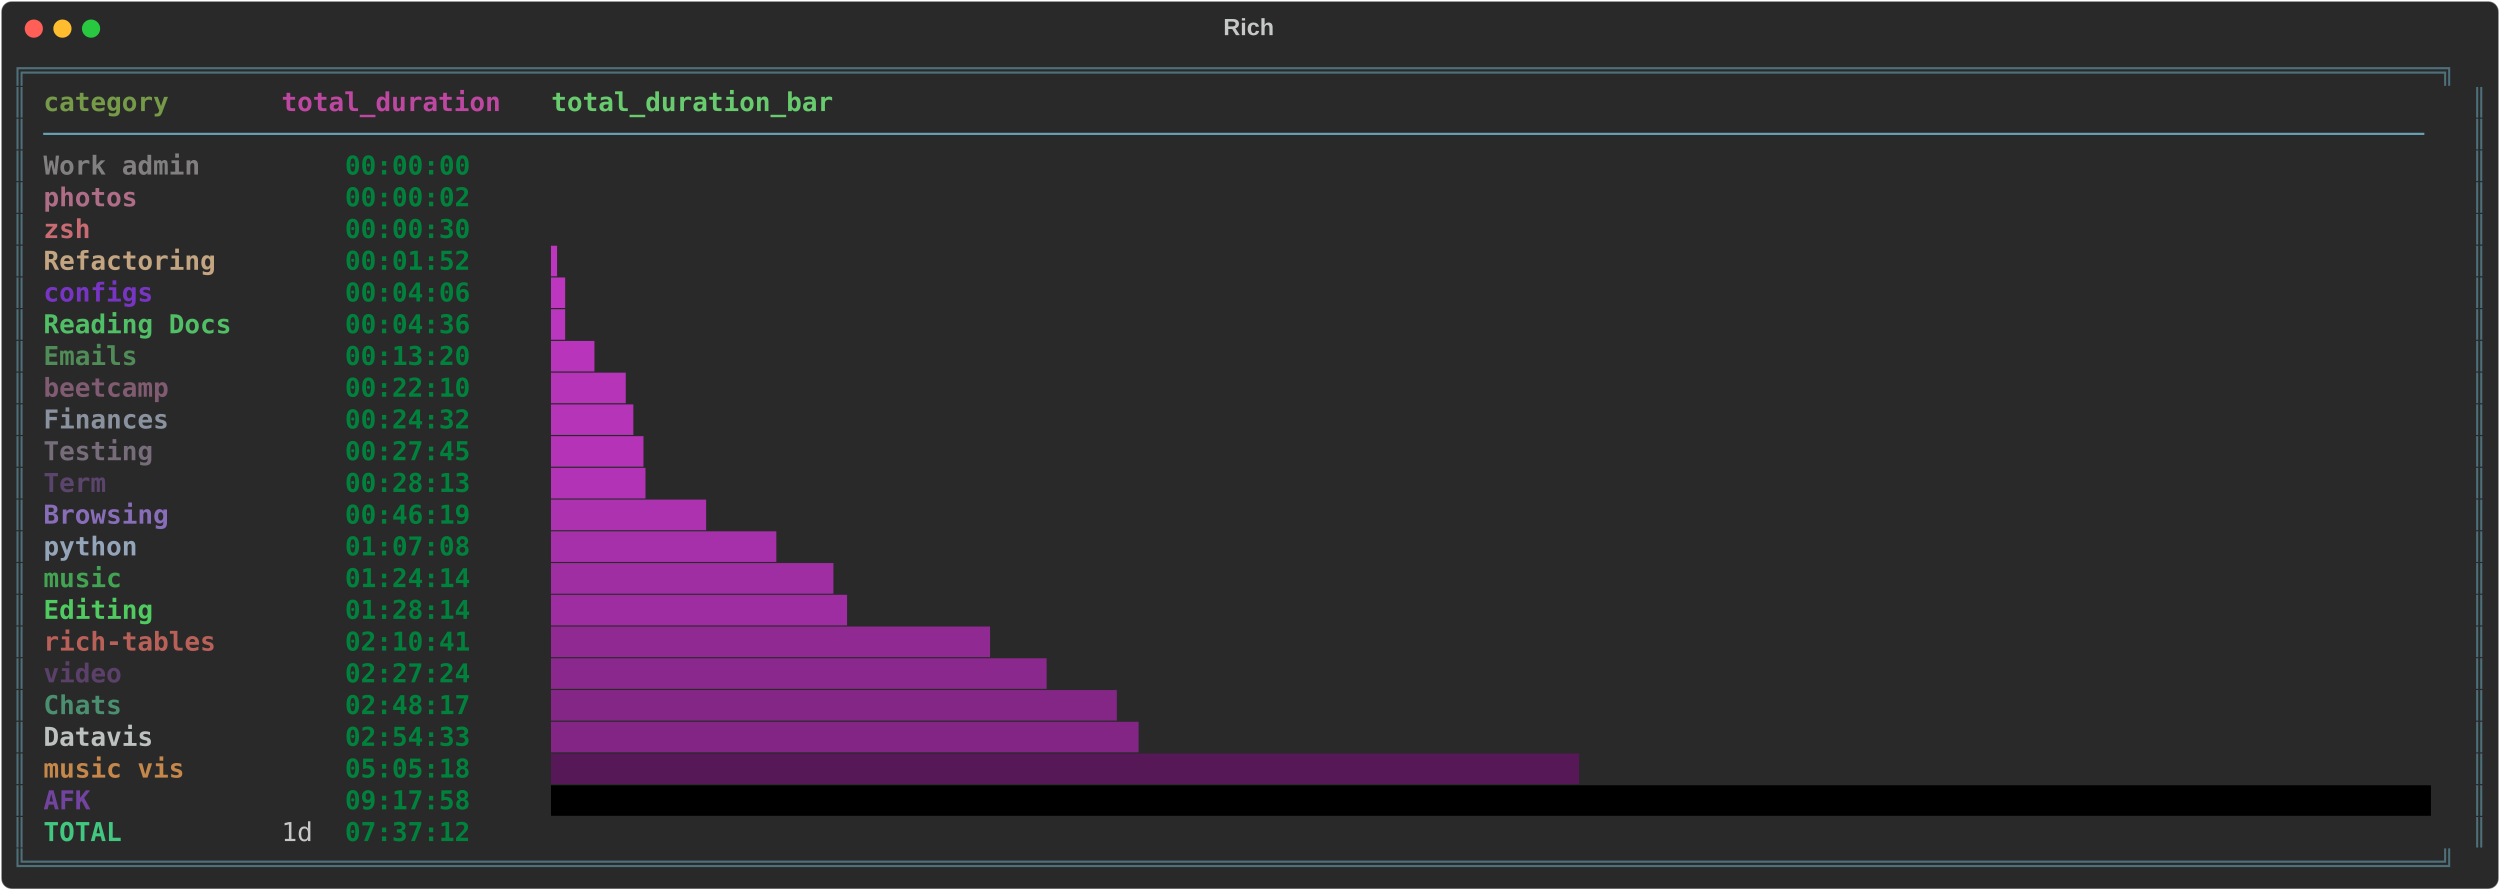
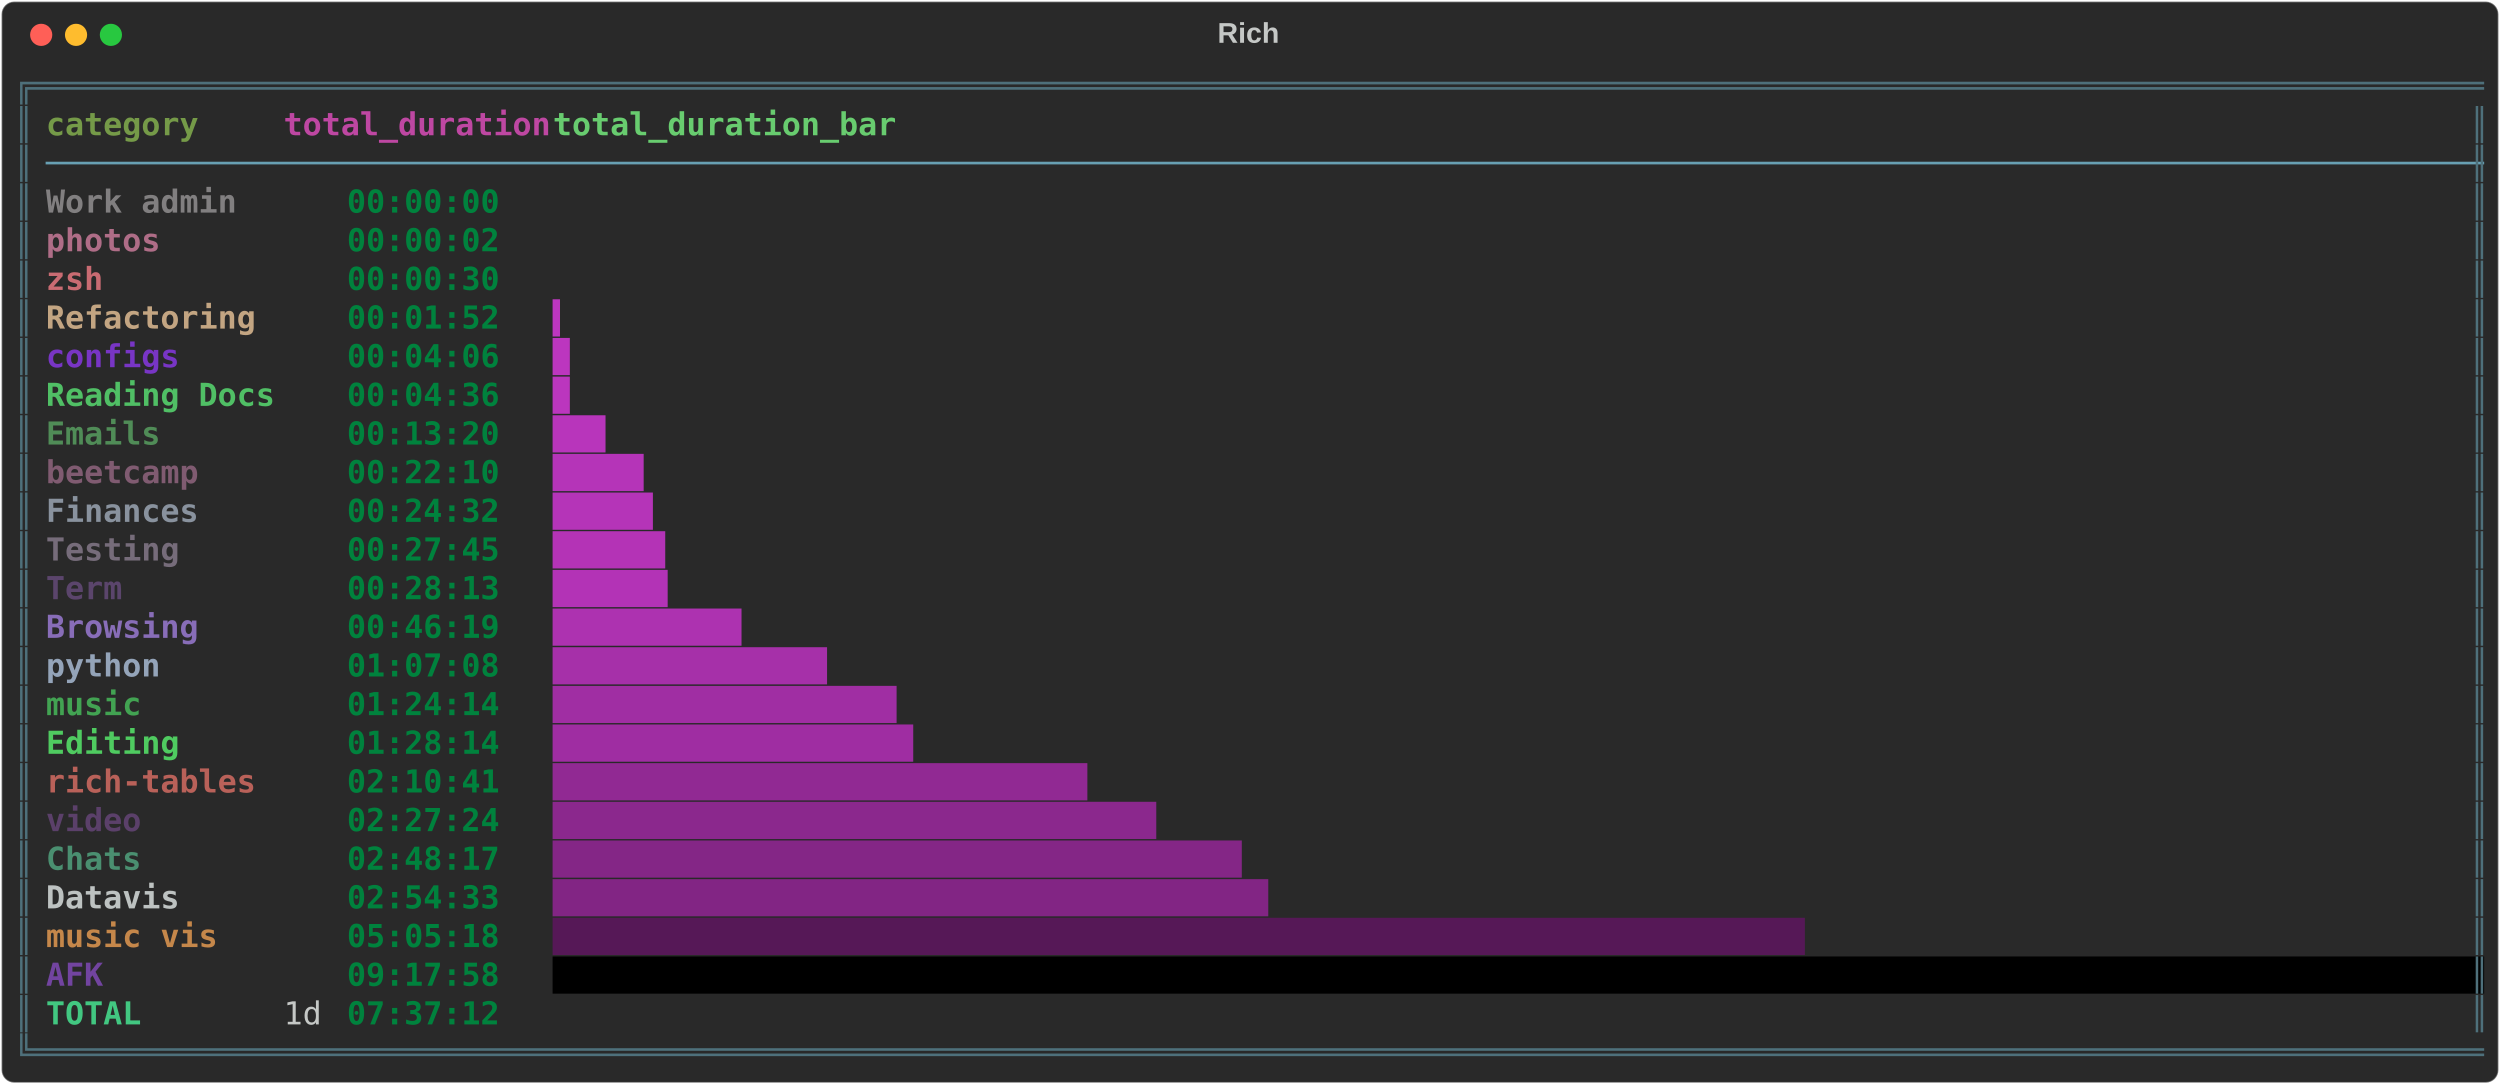
- <svg xmlns="http://www.w3.org/2000/svg" class="rich-terminal" viewBox="0 0 1922 684.4">
+ <svg xmlns="http://www.w3.org/2000/svg" class="rich-terminal" viewBox="0 0 1578 684.4">
  <style>

    @font-face {
-         font-family: "Fira Code";
-         src: local("FiraCode-Regular"),
-                 url("https://cdnjs.cloudflare.com/ajax/libs/firacode/6.2.0/woff2/FiraCode-Regular.woff2") format("woff2"),
-                 url("https://cdnjs.cloudflare.com/ajax/libs/firacode/6.2.0/woff/FiraCode-Regular.woff") format("woff");
+         font-family: "Iosevka Nerd Font";
+         src: local("Iosevka Nerd Font"),
+              local("Iosevka NF");
        font-style: normal;
        font-weight: 400;
    }
    @font-face {
-         font-family: "Fira Code";
-         src: local("FiraCode-Bold"),
-                 url("https://cdnjs.cloudflare.com/ajax/libs/firacode/6.2.0/woff2/FiraCode-Bold.woff2") format("woff2"),
-                 url("https://cdnjs.cloudflare.com/ajax/libs/firacode/6.2.0/woff/FiraCode-Bold.woff") format("woff");
-         font-style: bold;
+         font-family: "Iosevka Nerd Font";
+         src: local("Iosevka Nerd Font Bold"),
+              local("Iosevka NF Bold");
+         font-style: normal;
        font-weight: 700;
    }

    .terminal-192811000-matrix {
-         font-family: Fira Code, monospace;
+         font-family: "Iosevka Nerd Font", monospace;
        font-size: 20px;
        line-height: 24.4px;
        font-variant-east-asian: full-width;
    }

    .terminal-192811000-title {
        font-size: 18px;
        font-weight: bold;
        font-family: arial;
    }

    .terminal-192811000-r1 { fill: #4e707b }
.terminal-192811000-r2 { fill: #c5c8c6 }
.terminal-192811000-r3 { fill: #759a48;font-weight: bold }
.terminal-192811000-r4 { fill: #68a0b3 }
.terminal-192811000-r5 { fill: #be47a2;font-weight: bold }
.terminal-192811000-r6 { fill: #68cc6f;font-weight: bold }
.terminal-192811000-r7 { fill: #817f80;font-weight: bold }
.terminal-192811000-r8 { fill: #00823d;font-weight: bold }
.terminal-192811000-r9 { fill: #bd36c0 }
.terminal-192811000-r10 { fill: #af6d87;font-weight: bold }
.terminal-192811000-r11 { fill: #c96b72;font-weight: bold }
.terminal-192811000-r12 { fill: #c3a582;font-weight: bold }
.terminal-192811000-r13 { fill: #bc36bf }
.terminal-192811000-r14 { fill: #7835c5;font-weight: bold }
.terminal-192811000-r15 { fill: #50bf65;font-weight: bold }
.terminal-192811000-r16 { fill: #bb36be }
.terminal-192811000-r17 { fill: #508c57;font-weight: bold }
.terminal-192811000-r18 { fill: #b835bb }
.terminal-192811000-r19 { fill: #805b71;font-weight: bold }
.terminal-192811000-r20 { fill: #b534b8 }
.terminal-192811000-r21 { fill: #89929e;font-weight: bold }
.terminal-192811000-r22 { fill: #766c7a;font-weight: bold }
.terminal-192811000-r23 { fill: #b433b6 }
.terminal-192811000-r24 { fill: #5b456c;font-weight: bold }
.terminal-192811000-r25 { fill: #b333b6 }
.terminal-192811000-r26 { fill: #886db8;font-weight: bold }
.terminal-192811000-r27 { fill: #ad32b0 }
.terminal-192811000-r28 { fill: #94a4b9;font-weight: bold }
.terminal-192811000-r29 { fill: #a630a9 }
.terminal-192811000-r30 { fill: #42a352;font-weight: bold }
.terminal-192811000-r31 { fill: #a02ea3 }
.terminal-192811000-r32 { fill: #4fcb60;font-weight: bold }
.terminal-192811000-r33 { fill: #9f2da2 }
.terminal-192811000-r34 { fill: #b96159;font-weight: bold }
.terminal-192811000-r35 { fill: #912993 }
.terminal-192811000-r36 { fill: #5b406a;font-weight: bold }
.terminal-192811000-r37 { fill: #8b288d }
.terminal-192811000-r38 { fill: #4a8f70;font-weight: bold }
.terminal-192811000-r39 { fill: #842686 }
.terminal-192811000-r40 { fill: #bdc2c1;font-weight: bold }
.terminal-192811000-r41 { fill: #822584 }
.terminal-192811000-r42 { fill: #c5874a;font-weight: bold }
.terminal-192811000-r43 { fill: #561857 }
.terminal-192811000-r44 { fill: #7244a0;font-weight: bold }
.terminal-192811000-r45 { fill: #000000 }
.terminal-192811000-r46 { fill: #42c781;font-weight: bold }
    </style>
  <defs>
    <clipPath id="terminal-192811000-clip-terminal">
-       <rect x="0" y="0" width="1902.2" height="633.4" />
+       <rect x="0" y="0" width="1559.0" height="633.4" />
    </clipPath>
    <clipPath id="terminal-192811000-line-0">
-       <rect x="0" y="1.5" width="1903.2" height="24.65" />
+       <rect x="0" y="1.5" width="1560" height="24.65" />
    </clipPath>
    <clipPath id="terminal-192811000-line-1">
-       <rect x="0" y="25.9" width="1903.2" height="24.65" />
+       <rect x="0" y="25.9" width="1560" height="24.65" />
    </clipPath>
    <clipPath id="terminal-192811000-line-2">
-       <rect x="0" y="50.3" width="1903.2" height="24.65" />
+       <rect x="0" y="50.3" width="1560" height="24.65" />
    </clipPath>
    <clipPath id="terminal-192811000-line-3">
-       <rect x="0" y="74.7" width="1903.2" height="24.65" />
+       <rect x="0" y="74.7" width="1560" height="24.65" />
    </clipPath>
    <clipPath id="terminal-192811000-line-4">
-       <rect x="0" y="99.1" width="1903.2" height="24.65" />
+       <rect x="0" y="99.1" width="1560" height="24.65" />
    </clipPath>
    <clipPath id="terminal-192811000-line-5">
-       <rect x="0" y="123.5" width="1903.2" height="24.65" />
+       <rect x="0" y="123.5" width="1560" height="24.65" />
    </clipPath>
    <clipPath id="terminal-192811000-line-6">
-       <rect x="0" y="147.9" width="1903.2" height="24.65" />
+       <rect x="0" y="147.9" width="1560" height="24.65" />
    </clipPath>
    <clipPath id="terminal-192811000-line-7">
-       <rect x="0" y="172.3" width="1903.2" height="24.65" />
+       <rect x="0" y="172.3" width="1560" height="24.65" />
    </clipPath>
    <clipPath id="terminal-192811000-line-8">
-       <rect x="0" y="196.7" width="1903.2" height="24.65" />
+       <rect x="0" y="196.7" width="1560" height="24.65" />
    </clipPath>
    <clipPath id="terminal-192811000-line-9">
-       <rect x="0" y="221.1" width="1903.2" height="24.65" />
+       <rect x="0" y="221.1" width="1560" height="24.65" />
    </clipPath>
    <clipPath id="terminal-192811000-line-10">
-       <rect x="0" y="245.5" width="1903.2" height="24.65" />
+       <rect x="0" y="245.5" width="1560" height="24.65" />
    </clipPath>
    <clipPath id="terminal-192811000-line-11">
-       <rect x="0" y="269.9" width="1903.2" height="24.65" />
+       <rect x="0" y="269.9" width="1560" height="24.65" />
    </clipPath>
    <clipPath id="terminal-192811000-line-12">
-       <rect x="0" y="294.3" width="1903.2" height="24.65" />
+       <rect x="0" y="294.3" width="1560" height="24.65" />
    </clipPath>
    <clipPath id="terminal-192811000-line-13">
-       <rect x="0" y="318.7" width="1903.2" height="24.65" />
+       <rect x="0" y="318.7" width="1560" height="24.65" />
    </clipPath>
    <clipPath id="terminal-192811000-line-14">
-       <rect x="0" y="343.1" width="1903.2" height="24.65" />
+       <rect x="0" y="343.1" width="1560" height="24.65" />
    </clipPath>
    <clipPath id="terminal-192811000-line-15">
-       <rect x="0" y="367.5" width="1903.2" height="24.65" />
+       <rect x="0" y="367.5" width="1560" height="24.65" />
    </clipPath>
    <clipPath id="terminal-192811000-line-16">
-       <rect x="0" y="391.9" width="1903.2" height="24.65" />
+       <rect x="0" y="391.9" width="1560" height="24.65" />
    </clipPath>
    <clipPath id="terminal-192811000-line-17">
-       <rect x="0" y="416.3" width="1903.2" height="24.65" />
+       <rect x="0" y="416.3" width="1560" height="24.65" />
    </clipPath>
    <clipPath id="terminal-192811000-line-18">
-       <rect x="0" y="440.7" width="1903.2" height="24.65" />
+       <rect x="0" y="440.7" width="1560" height="24.65" />
    </clipPath>
    <clipPath id="terminal-192811000-line-19">
-       <rect x="0" y="465.1" width="1903.2" height="24.65" />
+       <rect x="0" y="465.1" width="1560" height="24.65" />
    </clipPath>
    <clipPath id="terminal-192811000-line-20">
-       <rect x="0" y="489.5" width="1903.2" height="24.65" />
+       <rect x="0" y="489.5" width="1560" height="24.65" />
    </clipPath>
    <clipPath id="terminal-192811000-line-21">
-       <rect x="0" y="513.9" width="1903.2" height="24.65" />
+       <rect x="0" y="513.9" width="1560" height="24.65" />
    </clipPath>
    <clipPath id="terminal-192811000-line-22">
-       <rect x="0" y="538.3" width="1903.2" height="24.65" />
+       <rect x="0" y="538.3" width="1560" height="24.65" />
    </clipPath>
    <clipPath id="terminal-192811000-line-23">
-       <rect x="0" y="562.7" width="1903.2" height="24.65" />
+       <rect x="0" y="562.7" width="1560" height="24.65" />
    </clipPath>
    <clipPath id="terminal-192811000-line-24">
-       <rect x="0" y="587.1" width="1903.2" height="24.65" />
+       <rect x="0" y="587.1" width="1560" height="24.65" />
    </clipPath>
  </defs>
-   <rect fill="#292929" stroke="rgba(255,255,255,0.35)" stroke-width="1" x="1" y="1" width="1920" height="682.4" rx="8" />
-   <text class="terminal-192811000-title" fill="#c5c8c6" text-anchor="middle" x="960" y="27">Rich</text>
+   <rect fill="#292929" stroke="rgba(255,255,255,0.35)" stroke-width="1" x="1" y="1" width="1576" height="682.4" rx="8" />
+   <text class="terminal-192811000-title" fill="#c5c8c6" text-anchor="middle" x="788" y="27">Rich</text>
  <g transform="translate(26,22)">
    <circle cx="0" cy="0" r="7" fill="#ff5f57" />
    <circle cx="22" cy="0" r="7" fill="#febc2e" />
    <circle cx="44" cy="0" r="7" fill="#28c840" />
  </g>
  <g transform="translate(9, 41)" clip-path="url(#terminal-192811000-clip-terminal)">
    <g class="terminal-192811000-matrix">
-       <text class="terminal-192811000-r1" x="0" y="20" textLength="1903.2" clip-path="url(#terminal-192811000-line-0)">╔══════════════════════════════════════════════════════════════════════════════════════════════════════════════════════════════════════════════════════════╗</text>
-       <text class="terminal-192811000-r2" x="1903.2" y="20" textLength="12.2" clip-path="url(#terminal-192811000-line-0)">
- </text>
-       <text class="terminal-192811000-r1" x="0" y="44.4" textLength="12.2" clip-path="url(#terminal-192811000-line-1)">║</text>
-       <text class="terminal-192811000-r3" x="24.4" y="44.4" textLength="146.4" clip-path="url(#terminal-192811000-line-1)">category    </text>
-       <text class="terminal-192811000-r5" x="207.4" y="44.4" textLength="170.8" clip-path="url(#terminal-192811000-line-1)">total_duration</text>
-       <text class="terminal-192811000-r6" x="414.8" y="44.4" textLength="1464" clip-path="url(#terminal-192811000-line-1)">total_duration_bar                                                                                                      </text>
-       <text class="terminal-192811000-r1" x="1891" y="44.4" textLength="12.2" clip-path="url(#terminal-192811000-line-1)">║</text>
-       <text class="terminal-192811000-r2" x="1903.2" y="44.4" textLength="12.2" clip-path="url(#terminal-192811000-line-1)">
- </text>
-       <text class="terminal-192811000-r1" x="0" y="68.8" textLength="12.2" clip-path="url(#terminal-192811000-line-2)">║</text>
-       <text class="terminal-192811000-r4" x="24.4" y="68.8" textLength="1854.4" clip-path="url(#terminal-192811000-line-2)">────────────────────────────────────────────────────────────────────────────────────────────────────────────────────────────────────────────────────────</text>
-       <text class="terminal-192811000-r1" x="1891" y="68.8" textLength="12.2" clip-path="url(#terminal-192811000-line-2)">║</text>
-       <text class="terminal-192811000-r2" x="1903.2" y="68.8" textLength="12.2" clip-path="url(#terminal-192811000-line-2)">
- </text>
-       <text class="terminal-192811000-r1" x="0" y="93.2" textLength="12.2" clip-path="url(#terminal-192811000-line-3)">║</text>
-       <text class="terminal-192811000-r7" x="24.4" y="93.2" textLength="122" clip-path="url(#terminal-192811000-line-3)">Work admin</text>
-       <text class="terminal-192811000-r8" x="256.2" y="93.2" textLength="97.6" clip-path="url(#terminal-192811000-line-3)">00:00:00</text>
-       <text class="terminal-192811000-r1" x="1891" y="93.2" textLength="12.2" clip-path="url(#terminal-192811000-line-3)">║</text>
-       <text class="terminal-192811000-r2" x="1903.2" y="93.2" textLength="12.2" clip-path="url(#terminal-192811000-line-3)">
- </text>
-       <text class="terminal-192811000-r1" x="0" y="117.6" textLength="12.2" clip-path="url(#terminal-192811000-line-4)">║</text>
-       <text class="terminal-192811000-r10" x="24.4" y="117.6" textLength="73.2" clip-path="url(#terminal-192811000-line-4)">photos</text>
-       <text class="terminal-192811000-r8" x="256.2" y="117.6" textLength="97.6" clip-path="url(#terminal-192811000-line-4)">00:00:02</text>
-       <text class="terminal-192811000-r1" x="1891" y="117.6" textLength="12.2" clip-path="url(#terminal-192811000-line-4)">║</text>
-       <text class="terminal-192811000-r2" x="1903.2" y="117.6" textLength="12.2" clip-path="url(#terminal-192811000-line-4)">
- </text>
-       <text class="terminal-192811000-r1" x="0" y="142" textLength="12.2" clip-path="url(#terminal-192811000-line-5)">║</text>
-       <text class="terminal-192811000-r11" x="24.4" y="142" textLength="36.6" clip-path="url(#terminal-192811000-line-5)">zsh</text>
-       <text class="terminal-192811000-r8" x="256.2" y="142" textLength="97.6" clip-path="url(#terminal-192811000-line-5)">00:00:30</text>
-       <text class="terminal-192811000-r1" x="1891" y="142" textLength="12.2" clip-path="url(#terminal-192811000-line-5)">║</text>
-       <text class="terminal-192811000-r2" x="1903.2" y="142" textLength="12.2" clip-path="url(#terminal-192811000-line-5)">
- </text>
-       <text class="terminal-192811000-r1" x="0" y="166.4" textLength="12.2" clip-path="url(#terminal-192811000-line-6)">║</text>
-       <text class="terminal-192811000-r12" x="24.4" y="166.4" textLength="134.2" clip-path="url(#terminal-192811000-line-6)">Refactoring</text>
-       <text class="terminal-192811000-r8" x="256.2" y="166.4" textLength="97.6" clip-path="url(#terminal-192811000-line-6)">00:01:52</text>
-       <text class="terminal-192811000-r13" x="414.8" y="166.4" textLength="1464" clip-path="url(#terminal-192811000-line-6)">▍                                                                                                                       </text>
-       <text class="terminal-192811000-r1" x="1891" y="166.4" textLength="12.2" clip-path="url(#terminal-192811000-line-6)">║</text>
-       <text class="terminal-192811000-r2" x="1903.2" y="166.4" textLength="12.2" clip-path="url(#terminal-192811000-line-6)">
- </text>
-       <text class="terminal-192811000-r1" x="0" y="190.8" textLength="12.2" clip-path="url(#terminal-192811000-line-7)">║</text>
-       <text class="terminal-192811000-r14" x="24.4" y="190.8" textLength="85.4" clip-path="url(#terminal-192811000-line-7)">configs</text>
-       <text class="terminal-192811000-r8" x="256.2" y="190.8" textLength="97.6" clip-path="url(#terminal-192811000-line-7)">00:04:06</text>
-       <text class="terminal-192811000-r13" x="414.8" y="190.8" textLength="1464" clip-path="url(#terminal-192811000-line-7)">▉                                                                                                                       </text>
-       <text class="terminal-192811000-r1" x="1891" y="190.8" textLength="12.2" clip-path="url(#terminal-192811000-line-7)">║</text>
-       <text class="terminal-192811000-r2" x="1903.2" y="190.8" textLength="12.2" clip-path="url(#terminal-192811000-line-7)">
- </text>
-       <text class="terminal-192811000-r1" x="0" y="215.2" textLength="12.2" clip-path="url(#terminal-192811000-line-8)">║</text>
-       <text class="terminal-192811000-r15" x="24.4" y="215.2" textLength="146.4" clip-path="url(#terminal-192811000-line-8)">Reading Docs</text>
-       <text class="terminal-192811000-r8" x="256.2" y="215.2" textLength="97.6" clip-path="url(#terminal-192811000-line-8)">00:04:36</text>
-       <text class="terminal-192811000-r16" x="414.8" y="215.2" textLength="1464" clip-path="url(#terminal-192811000-line-8)">▉                                                                                                                       </text>
-       <text class="terminal-192811000-r1" x="1891" y="215.2" textLength="12.2" clip-path="url(#terminal-192811000-line-8)">║</text>
-       <text class="terminal-192811000-r2" x="1903.2" y="215.2" textLength="12.2" clip-path="url(#terminal-192811000-line-8)">
- </text>
-       <text class="terminal-192811000-r1" x="0" y="239.6" textLength="12.2" clip-path="url(#terminal-192811000-line-9)">║</text>
-       <text class="terminal-192811000-r17" x="24.4" y="239.6" textLength="73.2" clip-path="url(#terminal-192811000-line-9)">Emails</text>
-       <text class="terminal-192811000-r8" x="256.2" y="239.6" textLength="97.6" clip-path="url(#terminal-192811000-line-9)">00:13:20</text>
-       <text class="terminal-192811000-r18" x="414.8" y="239.6" textLength="1464" clip-path="url(#terminal-192811000-line-9)">██▊                                                                                                                     </text>
-       <text class="terminal-192811000-r1" x="1891" y="239.6" textLength="12.2" clip-path="url(#terminal-192811000-line-9)">║</text>
-       <text class="terminal-192811000-r2" x="1903.2" y="239.6" textLength="12.2" clip-path="url(#terminal-192811000-line-9)">
- </text>
-       <text class="terminal-192811000-r1" x="0" y="264" textLength="12.2" clip-path="url(#terminal-192811000-line-10)">║</text>
-       <text class="terminal-192811000-r19" x="24.4" y="264" textLength="97.6" clip-path="url(#terminal-192811000-line-10)">beetcamp</text>
-       <text class="terminal-192811000-r8" x="256.2" y="264" textLength="97.6" clip-path="url(#terminal-192811000-line-10)">00:22:10</text>
-       <text class="terminal-192811000-r20" x="414.8" y="264" textLength="1464" clip-path="url(#terminal-192811000-line-10)">████▊                                                                                                                   </text>
-       <text class="terminal-192811000-r1" x="1891" y="264" textLength="12.2" clip-path="url(#terminal-192811000-line-10)">║</text>
-       <text class="terminal-192811000-r2" x="1903.2" y="264" textLength="12.2" clip-path="url(#terminal-192811000-line-10)">
- </text>
-       <text class="terminal-192811000-r1" x="0" y="288.4" textLength="12.2" clip-path="url(#terminal-192811000-line-11)">║</text>
-       <text class="terminal-192811000-r21" x="24.4" y="288.4" textLength="97.6" clip-path="url(#terminal-192811000-line-11)">Finances</text>
-       <text class="terminal-192811000-r8" x="256.2" y="288.4" textLength="97.6" clip-path="url(#terminal-192811000-line-11)">00:24:32</text>
-       <text class="terminal-192811000-r20" x="414.8" y="288.4" textLength="1464" clip-path="url(#terminal-192811000-line-11)">█████▎                                                                                                                  </text>
-       <text class="terminal-192811000-r1" x="1891" y="288.4" textLength="12.2" clip-path="url(#terminal-192811000-line-11)">║</text>
-       <text class="terminal-192811000-r2" x="1903.2" y="288.4" textLength="12.2" clip-path="url(#terminal-192811000-line-11)">
- </text>
-       <text class="terminal-192811000-r1" x="0" y="312.8" textLength="12.2" clip-path="url(#terminal-192811000-line-12)">║</text>
-       <text class="terminal-192811000-r22" x="24.4" y="312.8" textLength="85.4" clip-path="url(#terminal-192811000-line-12)">Testing</text>
-       <text class="terminal-192811000-r8" x="256.2" y="312.8" textLength="97.6" clip-path="url(#terminal-192811000-line-12)">00:27:45</text>
-       <text class="terminal-192811000-r23" x="414.8" y="312.8" textLength="1464" clip-path="url(#terminal-192811000-line-12)">█████▉                                                                                                                  </text>
-       <text class="terminal-192811000-r1" x="1891" y="312.8" textLength="12.2" clip-path="url(#terminal-192811000-line-12)">║</text>
-       <text class="terminal-192811000-r2" x="1903.2" y="312.8" textLength="12.2" clip-path="url(#terminal-192811000-line-12)">
- </text>
-       <text class="terminal-192811000-r1" x="0" y="337.2" textLength="12.2" clip-path="url(#terminal-192811000-line-13)">║</text>
-       <text class="terminal-192811000-r24" x="24.4" y="337.2" textLength="48.8" clip-path="url(#terminal-192811000-line-13)">Term</text>
-       <text class="terminal-192811000-r8" x="256.2" y="337.2" textLength="97.6" clip-path="url(#terminal-192811000-line-13)">00:28:13</text>
-       <text class="terminal-192811000-r25" x="414.8" y="337.2" textLength="1464" clip-path="url(#terminal-192811000-line-13)">██████                                                                                                                  </text>
-       <text class="terminal-192811000-r1" x="1891" y="337.2" textLength="12.2" clip-path="url(#terminal-192811000-line-13)">║</text>
-       <text class="terminal-192811000-r2" x="1903.2" y="337.2" textLength="12.2" clip-path="url(#terminal-192811000-line-13)">
- </text>
-       <text class="terminal-192811000-r1" x="0" y="361.6" textLength="12.2" clip-path="url(#terminal-192811000-line-14)">║</text>
-       <text class="terminal-192811000-r26" x="24.4" y="361.6" textLength="97.6" clip-path="url(#terminal-192811000-line-14)">Browsing</text>
-       <text class="terminal-192811000-r8" x="256.2" y="361.6" textLength="97.6" clip-path="url(#terminal-192811000-line-14)">00:46:19</text>
-       <text class="terminal-192811000-r27" x="414.8" y="361.6" textLength="1464" clip-path="url(#terminal-192811000-line-14)">█████████▉                                                                                                              </text>
-       <text class="terminal-192811000-r1" x="1891" y="361.6" textLength="12.2" clip-path="url(#terminal-192811000-line-14)">║</text>
-       <text class="terminal-192811000-r2" x="1903.2" y="361.6" textLength="12.2" clip-path="url(#terminal-192811000-line-14)">
- </text>
-       <text class="terminal-192811000-r1" x="0" y="386" textLength="12.2" clip-path="url(#terminal-192811000-line-15)">║</text>
-       <text class="terminal-192811000-r28" x="24.4" y="386" textLength="73.2" clip-path="url(#terminal-192811000-line-15)">python</text>
-       <text class="terminal-192811000-r8" x="256.2" y="386" textLength="97.6" clip-path="url(#terminal-192811000-line-15)">01:07:08</text>
-       <text class="terminal-192811000-r29" x="414.8" y="386" textLength="1464" clip-path="url(#terminal-192811000-line-15)">██████████████▍                                                                                                         </text>
-       <text class="terminal-192811000-r1" x="1891" y="386" textLength="12.2" clip-path="url(#terminal-192811000-line-15)">║</text>
-       <text class="terminal-192811000-r2" x="1903.2" y="386" textLength="12.2" clip-path="url(#terminal-192811000-line-15)">
- </text>
-       <text class="terminal-192811000-r1" x="0" y="410.4" textLength="12.2" clip-path="url(#terminal-192811000-line-16)">║</text>
-       <text class="terminal-192811000-r30" x="24.4" y="410.4" textLength="61" clip-path="url(#terminal-192811000-line-16)">music</text>
-       <text class="terminal-192811000-r8" x="256.2" y="410.4" textLength="97.6" clip-path="url(#terminal-192811000-line-16)">01:24:14</text>
-       <text class="terminal-192811000-r31" x="414.8" y="410.4" textLength="1464" clip-path="url(#terminal-192811000-line-16)">██████████████████                                                                                                      </text>
-       <text class="terminal-192811000-r1" x="1891" y="410.4" textLength="12.2" clip-path="url(#terminal-192811000-line-16)">║</text>
-       <text class="terminal-192811000-r2" x="1903.2" y="410.4" textLength="12.2" clip-path="url(#terminal-192811000-line-16)">
- </text>
-       <text class="terminal-192811000-r1" x="0" y="434.8" textLength="12.2" clip-path="url(#terminal-192811000-line-17)">║</text>
-       <text class="terminal-192811000-r32" x="24.4" y="434.8" textLength="85.4" clip-path="url(#terminal-192811000-line-17)">Editing</text>
-       <text class="terminal-192811000-r8" x="256.2" y="434.8" textLength="97.6" clip-path="url(#terminal-192811000-line-17)">01:28:14</text>
-       <text class="terminal-192811000-r33" x="414.8" y="434.8" textLength="1464" clip-path="url(#terminal-192811000-line-17)">██████████████████▉                                                                                                     </text>
-       <text class="terminal-192811000-r1" x="1891" y="434.8" textLength="12.2" clip-path="url(#terminal-192811000-line-17)">║</text>
-       <text class="terminal-192811000-r2" x="1903.2" y="434.8" textLength="12.2" clip-path="url(#terminal-192811000-line-17)">
- </text>
-       <text class="terminal-192811000-r1" x="0" y="459.2" textLength="12.2" clip-path="url(#terminal-192811000-line-18)">║</text>
-       <text class="terminal-192811000-r34" x="24.4" y="459.2" textLength="134.2" clip-path="url(#terminal-192811000-line-18)">rich-tables</text>
-       <text class="terminal-192811000-r8" x="256.2" y="459.2" textLength="97.6" clip-path="url(#terminal-192811000-line-18)">02:10:41</text>
-       <text class="terminal-192811000-r35" x="414.8" y="459.2" textLength="1464" clip-path="url(#terminal-192811000-line-18)">████████████████████████████                                                                                            </text>
-       <text class="terminal-192811000-r1" x="1891" y="459.2" textLength="12.2" clip-path="url(#terminal-192811000-line-18)">║</text>
-       <text class="terminal-192811000-r2" x="1903.2" y="459.2" textLength="12.2" clip-path="url(#terminal-192811000-line-18)">
- </text>
-       <text class="terminal-192811000-r1" x="0" y="483.6" textLength="12.2" clip-path="url(#terminal-192811000-line-19)">║</text>
-       <text class="terminal-192811000-r36" x="24.4" y="483.6" textLength="61" clip-path="url(#terminal-192811000-line-19)">video</text>
-       <text class="terminal-192811000-r8" x="256.2" y="483.6" textLength="97.6" clip-path="url(#terminal-192811000-line-19)">02:27:24</text>
-       <text class="terminal-192811000-r37" x="414.8" y="483.6" textLength="1464" clip-path="url(#terminal-192811000-line-19)">███████████████████████████████▋                                                                                        </text>
-       <text class="terminal-192811000-r1" x="1891" y="483.6" textLength="12.2" clip-path="url(#terminal-192811000-line-19)">║</text>
-       <text class="terminal-192811000-r2" x="1903.2" y="483.6" textLength="12.2" clip-path="url(#terminal-192811000-line-19)">
- </text>
-       <text class="terminal-192811000-r1" x="0" y="508" textLength="12.2" clip-path="url(#terminal-192811000-line-20)">║</text>
-       <text class="terminal-192811000-r38" x="24.4" y="508" textLength="61" clip-path="url(#terminal-192811000-line-20)">Chats</text>
-       <text class="terminal-192811000-r8" x="256.2" y="508" textLength="97.6" clip-path="url(#terminal-192811000-line-20)">02:48:17</text>
-       <text class="terminal-192811000-r39" x="414.8" y="508" textLength="1464" clip-path="url(#terminal-192811000-line-20)">████████████████████████████████████▏                                                                                   </text>
-       <text class="terminal-192811000-r1" x="1891" y="508" textLength="12.2" clip-path="url(#terminal-192811000-line-20)">║</text>
-       <text class="terminal-192811000-r2" x="1903.2" y="508" textLength="12.2" clip-path="url(#terminal-192811000-line-20)">
- </text>
-       <text class="terminal-192811000-r1" x="0" y="532.4" textLength="12.2" clip-path="url(#terminal-192811000-line-21)">║</text>
-       <text class="terminal-192811000-r40" x="24.4" y="532.4" textLength="85.4" clip-path="url(#terminal-192811000-line-21)">Datavis</text>
-       <text class="terminal-192811000-r8" x="256.2" y="532.4" textLength="97.6" clip-path="url(#terminal-192811000-line-21)">02:54:33</text>
-       <text class="terminal-192811000-r41" x="414.8" y="532.4" textLength="1464" clip-path="url(#terminal-192811000-line-21)">█████████████████████████████████████▌                                                                                  </text>
-       <text class="terminal-192811000-r1" x="1891" y="532.4" textLength="12.2" clip-path="url(#terminal-192811000-line-21)">║</text>
-       <text class="terminal-192811000-r2" x="1903.2" y="532.4" textLength="12.2" clip-path="url(#terminal-192811000-line-21)">
- </text>
-       <text class="terminal-192811000-r1" x="0" y="556.8" textLength="12.2" clip-path="url(#terminal-192811000-line-22)">║</text>
-       <text class="terminal-192811000-r42" x="24.4" y="556.8" textLength="109.8" clip-path="url(#terminal-192811000-line-22)">music vis</text>
-       <text class="terminal-192811000-r8" x="256.2" y="556.8" textLength="97.6" clip-path="url(#terminal-192811000-line-22)">05:05:18</text>
-       <text class="terminal-192811000-r43" x="414.8" y="556.8" textLength="1464" clip-path="url(#terminal-192811000-line-22)">█████████████████████████████████████████████████████████████████▋                                                      </text>
-       <text class="terminal-192811000-r1" x="1891" y="556.8" textLength="12.2" clip-path="url(#terminal-192811000-line-22)">║</text>
-       <text class="terminal-192811000-r2" x="1903.2" y="556.8" textLength="12.2" clip-path="url(#terminal-192811000-line-22)">
- </text>
-       <text class="terminal-192811000-r1" x="0" y="581.2" textLength="12.2" clip-path="url(#terminal-192811000-line-23)">║</text>
-       <text class="terminal-192811000-r44" x="24.4" y="581.2" textLength="36.6" clip-path="url(#terminal-192811000-line-23)">AFK</text>
-       <text class="terminal-192811000-r8" x="256.2" y="581.2" textLength="97.6" clip-path="url(#terminal-192811000-line-23)">09:17:58</text>
-       <text class="terminal-192811000-r45" x="414.8" y="581.2" textLength="1464" clip-path="url(#terminal-192811000-line-23)">████████████████████████████████████████████████████████████████████████████████████████████████████████████████████████</text>
-       <text class="terminal-192811000-r1" x="1891" y="581.2" textLength="12.2" clip-path="url(#terminal-192811000-line-23)">║</text>
-       <text class="terminal-192811000-r2" x="1903.2" y="581.2" textLength="12.2" clip-path="url(#terminal-192811000-line-23)">
- </text>
-       <text class="terminal-192811000-r1" x="0" y="605.6" textLength="12.2" clip-path="url(#terminal-192811000-line-24)">║</text>
-       <text class="terminal-192811000-r46" x="24.4" y="605.6" textLength="61" clip-path="url(#terminal-192811000-line-24)">TOTAL</text>
-       <text class="terminal-192811000-r2" x="207.4" y="605.6" textLength="48.8" clip-path="url(#terminal-192811000-line-24)"> 1d </text>
-       <text class="terminal-192811000-r8" x="256.2" y="605.6" textLength="97.6" clip-path="url(#terminal-192811000-line-24)">07:37:12</text>
-       <text class="terminal-192811000-r1" x="1891" y="605.6" textLength="12.2" clip-path="url(#terminal-192811000-line-24)">║</text>
-       <text class="terminal-192811000-r2" x="1903.2" y="605.6" textLength="12.2" clip-path="url(#terminal-192811000-line-24)">
- </text>
-       <text class="terminal-192811000-r1" x="0" y="630" textLength="1903.2" clip-path="url(#terminal-192811000-line-25)">╚══════════════════════════════════════════════════════════════════════════════════════════════════════════════════════════════════════════════════════════╝</text>
-       <text class="terminal-192811000-r2" x="1903.2" y="630" textLength="12.2" clip-path="url(#terminal-192811000-line-25)">
+       <text class="terminal-192811000-r1" x="0" y="20" textLength="1560" clip-path="url(#terminal-192811000-line-0)">╔══════════════════════════════════════════════════════════════════════════════════════════════════════════════════════════════════════════════════════════╗</text>
+       <text class="terminal-192811000-r2" x="1560" y="20" textLength="10" clip-path="url(#terminal-192811000-line-0)">
+ </text>
+       <text class="terminal-192811000-r1" x="0" y="44.4" textLength="10" clip-path="url(#terminal-192811000-line-1)">║</text>
+       <text class="terminal-192811000-r3" x="20" y="44.4" textLength="120" clip-path="url(#terminal-192811000-line-1)">category    </text>
+       <text class="terminal-192811000-r5" x="170" y="44.4" textLength="140" clip-path="url(#terminal-192811000-line-1)">total_duration</text>
+       <text class="terminal-192811000-r6" x="340" y="44.4" textLength="1200" clip-path="url(#terminal-192811000-line-1)">total_duration_bar                                                                                                      </text>
+       <text class="terminal-192811000-r1" x="1550" y="44.4" textLength="10" clip-path="url(#terminal-192811000-line-1)">║</text>
+       <text class="terminal-192811000-r2" x="1560" y="44.4" textLength="10" clip-path="url(#terminal-192811000-line-1)">
+ </text>
+       <text class="terminal-192811000-r1" x="0" y="68.8" textLength="10" clip-path="url(#terminal-192811000-line-2)">║</text>
+       <text class="terminal-192811000-r4" x="20" y="68.8" textLength="1520" clip-path="url(#terminal-192811000-line-2)">────────────────────────────────────────────────────────────────────────────────────────────────────────────────────────────────────────────────────────</text>
+       <text class="terminal-192811000-r1" x="1550" y="68.8" textLength="10" clip-path="url(#terminal-192811000-line-2)">║</text>
+       <text class="terminal-192811000-r2" x="1560" y="68.8" textLength="10" clip-path="url(#terminal-192811000-line-2)">
+ </text>
+       <text class="terminal-192811000-r1" x="0" y="93.2" textLength="10" clip-path="url(#terminal-192811000-line-3)">║</text>
+       <text class="terminal-192811000-r7" x="20" y="93.2" textLength="100" clip-path="url(#terminal-192811000-line-3)">Work admin</text>
+       <text class="terminal-192811000-r8" x="210" y="93.2" textLength="80" clip-path="url(#terminal-192811000-line-3)">00:00:00</text>
+       <text class="terminal-192811000-r1" x="1550" y="93.2" textLength="10" clip-path="url(#terminal-192811000-line-3)">║</text>
+       <text class="terminal-192811000-r2" x="1560" y="93.2" textLength="10" clip-path="url(#terminal-192811000-line-3)">
+ </text>
+       <text class="terminal-192811000-r1" x="0" y="117.6" textLength="10" clip-path="url(#terminal-192811000-line-4)">║</text>
+       <text class="terminal-192811000-r10" x="20" y="117.6" textLength="60" clip-path="url(#terminal-192811000-line-4)">photos</text>
+       <text class="terminal-192811000-r8" x="210" y="117.6" textLength="80" clip-path="url(#terminal-192811000-line-4)">00:00:02</text>
+       <text class="terminal-192811000-r1" x="1550" y="117.6" textLength="10" clip-path="url(#terminal-192811000-line-4)">║</text>
+       <text class="terminal-192811000-r2" x="1560" y="117.6" textLength="10" clip-path="url(#terminal-192811000-line-4)">
+ </text>
+       <text class="terminal-192811000-r1" x="0" y="142" textLength="10" clip-path="url(#terminal-192811000-line-5)">║</text>
+       <text class="terminal-192811000-r11" x="20" y="142" textLength="30" clip-path="url(#terminal-192811000-line-5)">zsh</text>
+       <text class="terminal-192811000-r8" x="210" y="142" textLength="80" clip-path="url(#terminal-192811000-line-5)">00:00:30</text>
+       <text class="terminal-192811000-r1" x="1550" y="142" textLength="10" clip-path="url(#terminal-192811000-line-5)">║</text>
+       <text class="terminal-192811000-r2" x="1560" y="142" textLength="10" clip-path="url(#terminal-192811000-line-5)">
+ </text>
+       <text class="terminal-192811000-r1" x="0" y="166.4" textLength="10" clip-path="url(#terminal-192811000-line-6)">║</text>
+       <text class="terminal-192811000-r12" x="20" y="166.4" textLength="110" clip-path="url(#terminal-192811000-line-6)">Refactoring</text>
+       <text class="terminal-192811000-r8" x="210" y="166.4" textLength="80" clip-path="url(#terminal-192811000-line-6)">00:01:52</text>
+       <text class="terminal-192811000-r13" x="340" y="166.4" textLength="1200" clip-path="url(#terminal-192811000-line-6)">▍                                                                                                                       </text>
+       <text class="terminal-192811000-r1" x="1550" y="166.4" textLength="10" clip-path="url(#terminal-192811000-line-6)">║</text>
+       <text class="terminal-192811000-r2" x="1560" y="166.4" textLength="10" clip-path="url(#terminal-192811000-line-6)">
+ </text>
+       <text class="terminal-192811000-r1" x="0" y="190.8" textLength="10" clip-path="url(#terminal-192811000-line-7)">║</text>
+       <text class="terminal-192811000-r14" x="20" y="190.8" textLength="70" clip-path="url(#terminal-192811000-line-7)">configs</text>
+       <text class="terminal-192811000-r8" x="210" y="190.8" textLength="80" clip-path="url(#terminal-192811000-line-7)">00:04:06</text>
+       <text class="terminal-192811000-r13" x="340" y="190.8" textLength="1200" clip-path="url(#terminal-192811000-line-7)">▉                                                                                                                       </text>
+       <text class="terminal-192811000-r1" x="1550" y="190.8" textLength="10" clip-path="url(#terminal-192811000-line-7)">║</text>
+       <text class="terminal-192811000-r2" x="1560" y="190.8" textLength="10" clip-path="url(#terminal-192811000-line-7)">
+ </text>
+       <text class="terminal-192811000-r1" x="0" y="215.2" textLength="10" clip-path="url(#terminal-192811000-line-8)">║</text>
+       <text class="terminal-192811000-r15" x="20" y="215.2" textLength="120" clip-path="url(#terminal-192811000-line-8)">Reading Docs</text>
+       <text class="terminal-192811000-r8" x="210" y="215.2" textLength="80" clip-path="url(#terminal-192811000-line-8)">00:04:36</text>
+       <text class="terminal-192811000-r16" x="340" y="215.2" textLength="1200" clip-path="url(#terminal-192811000-line-8)">▉                                                                                                                       </text>
+       <text class="terminal-192811000-r1" x="1550" y="215.2" textLength="10" clip-path="url(#terminal-192811000-line-8)">║</text>
+       <text class="terminal-192811000-r2" x="1560" y="215.2" textLength="10" clip-path="url(#terminal-192811000-line-8)">
+ </text>
+       <text class="terminal-192811000-r1" x="0" y="239.6" textLength="10" clip-path="url(#terminal-192811000-line-9)">║</text>
+       <text class="terminal-192811000-r17" x="20" y="239.6" textLength="60" clip-path="url(#terminal-192811000-line-9)">Emails</text>
+       <text class="terminal-192811000-r8" x="210" y="239.6" textLength="80" clip-path="url(#terminal-192811000-line-9)">00:13:20</text>
+       <text class="terminal-192811000-r18" x="340" y="239.6" textLength="1200" clip-path="url(#terminal-192811000-line-9)">██▊                                                                                                                     </text>
+       <text class="terminal-192811000-r1" x="1550" y="239.6" textLength="10" clip-path="url(#terminal-192811000-line-9)">║</text>
+       <text class="terminal-192811000-r2" x="1560" y="239.6" textLength="10" clip-path="url(#terminal-192811000-line-9)">
+ </text>
+       <text class="terminal-192811000-r1" x="0" y="264" textLength="10" clip-path="url(#terminal-192811000-line-10)">║</text>
+       <text class="terminal-192811000-r19" x="20" y="264" textLength="80" clip-path="url(#terminal-192811000-line-10)">beetcamp</text>
+       <text class="terminal-192811000-r8" x="210" y="264" textLength="80" clip-path="url(#terminal-192811000-line-10)">00:22:10</text>
+       <text class="terminal-192811000-r20" x="340" y="264" textLength="1200" clip-path="url(#terminal-192811000-line-10)">████▊                                                                                                                   </text>
+       <text class="terminal-192811000-r1" x="1550" y="264" textLength="10" clip-path="url(#terminal-192811000-line-10)">║</text>
+       <text class="terminal-192811000-r2" x="1560" y="264" textLength="10" clip-path="url(#terminal-192811000-line-10)">
+ </text>
+       <text class="terminal-192811000-r1" x="0" y="288.4" textLength="10" clip-path="url(#terminal-192811000-line-11)">║</text>
+       <text class="terminal-192811000-r21" x="20" y="288.4" textLength="80" clip-path="url(#terminal-192811000-line-11)">Finances</text>
+       <text class="terminal-192811000-r8" x="210" y="288.4" textLength="80" clip-path="url(#terminal-192811000-line-11)">00:24:32</text>
+       <text class="terminal-192811000-r20" x="340" y="288.4" textLength="1200" clip-path="url(#terminal-192811000-line-11)">█████▎                                                                                                                  </text>
+       <text class="terminal-192811000-r1" x="1550" y="288.4" textLength="10" clip-path="url(#terminal-192811000-line-11)">║</text>
+       <text class="terminal-192811000-r2" x="1560" y="288.4" textLength="10" clip-path="url(#terminal-192811000-line-11)">
+ </text>
+       <text class="terminal-192811000-r1" x="0" y="312.8" textLength="10" clip-path="url(#terminal-192811000-line-12)">║</text>
+       <text class="terminal-192811000-r22" x="20" y="312.8" textLength="70" clip-path="url(#terminal-192811000-line-12)">Testing</text>
+       <text class="terminal-192811000-r8" x="210" y="312.8" textLength="80" clip-path="url(#terminal-192811000-line-12)">00:27:45</text>
+       <text class="terminal-192811000-r23" x="340" y="312.8" textLength="1200" clip-path="url(#terminal-192811000-line-12)">█████▉                                                                                                                  </text>
+       <text class="terminal-192811000-r1" x="1550" y="312.8" textLength="10" clip-path="url(#terminal-192811000-line-12)">║</text>
+       <text class="terminal-192811000-r2" x="1560" y="312.8" textLength="10" clip-path="url(#terminal-192811000-line-12)">
+ </text>
+       <text class="terminal-192811000-r1" x="0" y="337.2" textLength="10" clip-path="url(#terminal-192811000-line-13)">║</text>
+       <text class="terminal-192811000-r24" x="20" y="337.2" textLength="40" clip-path="url(#terminal-192811000-line-13)">Term</text>
+       <text class="terminal-192811000-r8" x="210" y="337.2" textLength="80" clip-path="url(#terminal-192811000-line-13)">00:28:13</text>
+       <text class="terminal-192811000-r25" x="340" y="337.2" textLength="1200" clip-path="url(#terminal-192811000-line-13)">██████                                                                                                                  </text>
+       <text class="terminal-192811000-r1" x="1550" y="337.2" textLength="10" clip-path="url(#terminal-192811000-line-13)">║</text>
+       <text class="terminal-192811000-r2" x="1560" y="337.2" textLength="10" clip-path="url(#terminal-192811000-line-13)">
+ </text>
+       <text class="terminal-192811000-r1" x="0" y="361.6" textLength="10" clip-path="url(#terminal-192811000-line-14)">║</text>
+       <text class="terminal-192811000-r26" x="20" y="361.6" textLength="80" clip-path="url(#terminal-192811000-line-14)">Browsing</text>
+       <text class="terminal-192811000-r8" x="210" y="361.6" textLength="80" clip-path="url(#terminal-192811000-line-14)">00:46:19</text>
+       <text class="terminal-192811000-r27" x="340" y="361.6" textLength="1200" clip-path="url(#terminal-192811000-line-14)">█████████▉                                                                                                              </text>
+       <text class="terminal-192811000-r1" x="1550" y="361.6" textLength="10" clip-path="url(#terminal-192811000-line-14)">║</text>
+       <text class="terminal-192811000-r2" x="1560" y="361.6" textLength="10" clip-path="url(#terminal-192811000-line-14)">
+ </text>
+       <text class="terminal-192811000-r1" x="0" y="386" textLength="10" clip-path="url(#terminal-192811000-line-15)">║</text>
+       <text class="terminal-192811000-r28" x="20" y="386" textLength="60" clip-path="url(#terminal-192811000-line-15)">python</text>
+       <text class="terminal-192811000-r8" x="210" y="386" textLength="80" clip-path="url(#terminal-192811000-line-15)">01:07:08</text>
+       <text class="terminal-192811000-r29" x="340" y="386" textLength="1200" clip-path="url(#terminal-192811000-line-15)">██████████████▍                                                                                                         </text>
+       <text class="terminal-192811000-r1" x="1550" y="386" textLength="10" clip-path="url(#terminal-192811000-line-15)">║</text>
+       <text class="terminal-192811000-r2" x="1560" y="386" textLength="10" clip-path="url(#terminal-192811000-line-15)">
+ </text>
+       <text class="terminal-192811000-r1" x="0" y="410.4" textLength="10" clip-path="url(#terminal-192811000-line-16)">║</text>
+       <text class="terminal-192811000-r30" x="20" y="410.4" textLength="50" clip-path="url(#terminal-192811000-line-16)">music</text>
+       <text class="terminal-192811000-r8" x="210" y="410.4" textLength="80" clip-path="url(#terminal-192811000-line-16)">01:24:14</text>
+       <text class="terminal-192811000-r31" x="340" y="410.4" textLength="1200" clip-path="url(#terminal-192811000-line-16)">██████████████████                                                                                                      </text>
+       <text class="terminal-192811000-r1" x="1550" y="410.4" textLength="10" clip-path="url(#terminal-192811000-line-16)">║</text>
+       <text class="terminal-192811000-r2" x="1560" y="410.4" textLength="10" clip-path="url(#terminal-192811000-line-16)">
+ </text>
+       <text class="terminal-192811000-r1" x="0" y="434.8" textLength="10" clip-path="url(#terminal-192811000-line-17)">║</text>
+       <text class="terminal-192811000-r32" x="20" y="434.8" textLength="70" clip-path="url(#terminal-192811000-line-17)">Editing</text>
+       <text class="terminal-192811000-r8" x="210" y="434.8" textLength="80" clip-path="url(#terminal-192811000-line-17)">01:28:14</text>
+       <text class="terminal-192811000-r33" x="340" y="434.8" textLength="1200" clip-path="url(#terminal-192811000-line-17)">██████████████████▉                                                                                                     </text>
+       <text class="terminal-192811000-r1" x="1550" y="434.8" textLength="10" clip-path="url(#terminal-192811000-line-17)">║</text>
+       <text class="terminal-192811000-r2" x="1560" y="434.8" textLength="10" clip-path="url(#terminal-192811000-line-17)">
+ </text>
+       <text class="terminal-192811000-r1" x="0" y="459.2" textLength="10" clip-path="url(#terminal-192811000-line-18)">║</text>
+       <text class="terminal-192811000-r34" x="20" y="459.2" textLength="110" clip-path="url(#terminal-192811000-line-18)">rich-tables</text>
+       <text class="terminal-192811000-r8" x="210" y="459.2" textLength="80" clip-path="url(#terminal-192811000-line-18)">02:10:41</text>
+       <text class="terminal-192811000-r35" x="340" y="459.2" textLength="1200" clip-path="url(#terminal-192811000-line-18)">████████████████████████████                                                                                            </text>
+       <text class="terminal-192811000-r1" x="1550" y="459.2" textLength="10" clip-path="url(#terminal-192811000-line-18)">║</text>
+       <text class="terminal-192811000-r2" x="1560" y="459.2" textLength="10" clip-path="url(#terminal-192811000-line-18)">
+ </text>
+       <text class="terminal-192811000-r1" x="0" y="483.6" textLength="10" clip-path="url(#terminal-192811000-line-19)">║</text>
+       <text class="terminal-192811000-r36" x="20" y="483.6" textLength="50" clip-path="url(#terminal-192811000-line-19)">video</text>
+       <text class="terminal-192811000-r8" x="210" y="483.6" textLength="80" clip-path="url(#terminal-192811000-line-19)">02:27:24</text>
+       <text class="terminal-192811000-r37" x="340" y="483.6" textLength="1200" clip-path="url(#terminal-192811000-line-19)">███████████████████████████████▋                                                                                        </text>
+       <text class="terminal-192811000-r1" x="1550" y="483.6" textLength="10" clip-path="url(#terminal-192811000-line-19)">║</text>
+       <text class="terminal-192811000-r2" x="1560" y="483.6" textLength="10" clip-path="url(#terminal-192811000-line-19)">
+ </text>
+       <text class="terminal-192811000-r1" x="0" y="508" textLength="10" clip-path="url(#terminal-192811000-line-20)">║</text>
+       <text class="terminal-192811000-r38" x="20" y="508" textLength="50" clip-path="url(#terminal-192811000-line-20)">Chats</text>
+       <text class="terminal-192811000-r8" x="210" y="508" textLength="80" clip-path="url(#terminal-192811000-line-20)">02:48:17</text>
+       <text class="terminal-192811000-r39" x="340" y="508" textLength="1200" clip-path="url(#terminal-192811000-line-20)">████████████████████████████████████▏                                                                                   </text>
+       <text class="terminal-192811000-r1" x="1550" y="508" textLength="10" clip-path="url(#terminal-192811000-line-20)">║</text>
+       <text class="terminal-192811000-r2" x="1560" y="508" textLength="10" clip-path="url(#terminal-192811000-line-20)">
+ </text>
+       <text class="terminal-192811000-r1" x="0" y="532.4" textLength="10" clip-path="url(#terminal-192811000-line-21)">║</text>
+       <text class="terminal-192811000-r40" x="20" y="532.4" textLength="70" clip-path="url(#terminal-192811000-line-21)">Datavis</text>
+       <text class="terminal-192811000-r8" x="210" y="532.4" textLength="80" clip-path="url(#terminal-192811000-line-21)">02:54:33</text>
+       <text class="terminal-192811000-r41" x="340" y="532.4" textLength="1200" clip-path="url(#terminal-192811000-line-21)">█████████████████████████████████████▌                                                                                  </text>
+       <text class="terminal-192811000-r1" x="1550" y="532.4" textLength="10" clip-path="url(#terminal-192811000-line-21)">║</text>
+       <text class="terminal-192811000-r2" x="1560" y="532.4" textLength="10" clip-path="url(#terminal-192811000-line-21)">
+ </text>
+       <text class="terminal-192811000-r1" x="0" y="556.8" textLength="10" clip-path="url(#terminal-192811000-line-22)">║</text>
+       <text class="terminal-192811000-r42" x="20" y="556.8" textLength="90" clip-path="url(#terminal-192811000-line-22)">music vis</text>
+       <text class="terminal-192811000-r8" x="210" y="556.8" textLength="80" clip-path="url(#terminal-192811000-line-22)">05:05:18</text>
+       <text class="terminal-192811000-r43" x="340" y="556.8" textLength="1200" clip-path="url(#terminal-192811000-line-22)">█████████████████████████████████████████████████████████████████▋                                                      </text>
+       <text class="terminal-192811000-r1" x="1550" y="556.8" textLength="10" clip-path="url(#terminal-192811000-line-22)">║</text>
+       <text class="terminal-192811000-r2" x="1560" y="556.8" textLength="10" clip-path="url(#terminal-192811000-line-22)">
+ </text>
+       <text class="terminal-192811000-r1" x="0" y="581.2" textLength="10" clip-path="url(#terminal-192811000-line-23)">║</text>
+       <text class="terminal-192811000-r44" x="20" y="581.2" textLength="30" clip-path="url(#terminal-192811000-line-23)">AFK</text>
+       <text class="terminal-192811000-r8" x="210" y="581.2" textLength="80" clip-path="url(#terminal-192811000-line-23)">09:17:58</text>
+       <text class="terminal-192811000-r45" x="340" y="581.2" textLength="1200" clip-path="url(#terminal-192811000-line-23)">████████████████████████████████████████████████████████████████████████████████████████████████████████████████████████</text>
+       <text class="terminal-192811000-r1" x="1550" y="581.2" textLength="10" clip-path="url(#terminal-192811000-line-23)">║</text>
+       <text class="terminal-192811000-r2" x="1560" y="581.2" textLength="10" clip-path="url(#terminal-192811000-line-23)">
+ </text>
+       <text class="terminal-192811000-r1" x="0" y="605.6" textLength="10" clip-path="url(#terminal-192811000-line-24)">║</text>
+       <text class="terminal-192811000-r46" x="20" y="605.6" textLength="50" clip-path="url(#terminal-192811000-line-24)">TOTAL</text>
+       <text class="terminal-192811000-r2" x="170" y="605.6" textLength="40" clip-path="url(#terminal-192811000-line-24)"> 1d </text>
+       <text class="terminal-192811000-r8" x="210" y="605.6" textLength="80" clip-path="url(#terminal-192811000-line-24)">07:37:12</text>
+       <text class="terminal-192811000-r1" x="1550" y="605.6" textLength="10" clip-path="url(#terminal-192811000-line-24)">║</text>
+       <text class="terminal-192811000-r2" x="1560" y="605.6" textLength="10" clip-path="url(#terminal-192811000-line-24)">
+ </text>
+       <text class="terminal-192811000-r1" x="0" y="630" textLength="1560" clip-path="url(#terminal-192811000-line-25)">╚══════════════════════════════════════════════════════════════════════════════════════════════════════════════════════════════════════════════════════════╝</text>
+       <text class="terminal-192811000-r2" x="1560" y="630" textLength="10" clip-path="url(#terminal-192811000-line-25)">
</text>
    </g>
  </g>
</svg>
